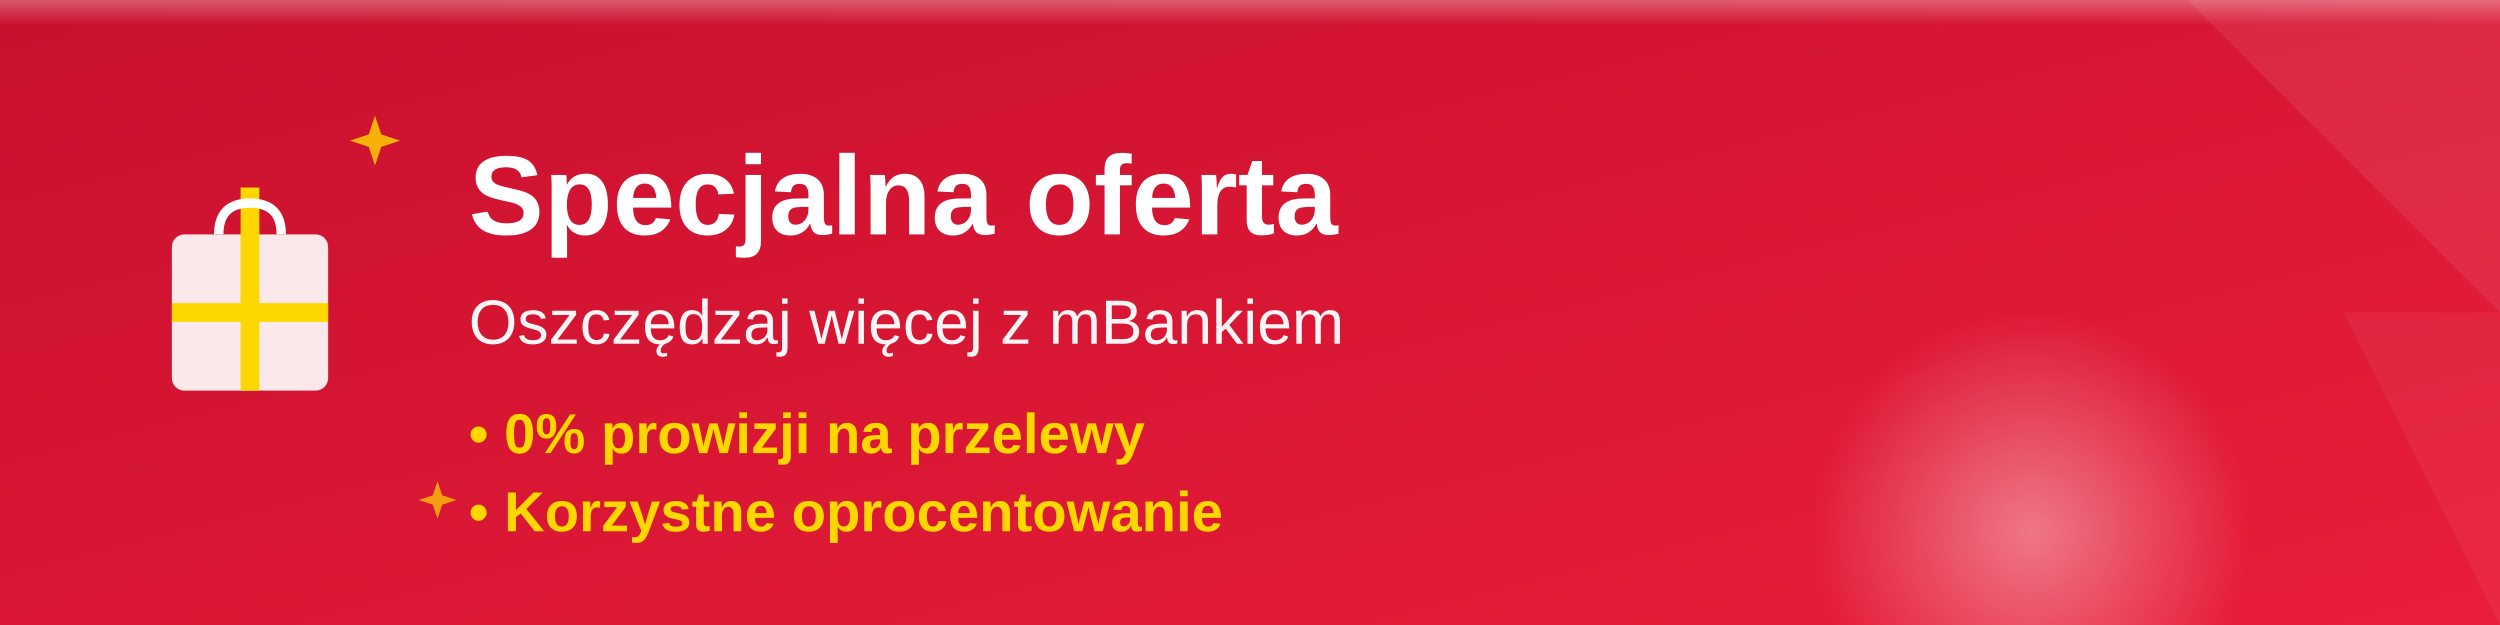
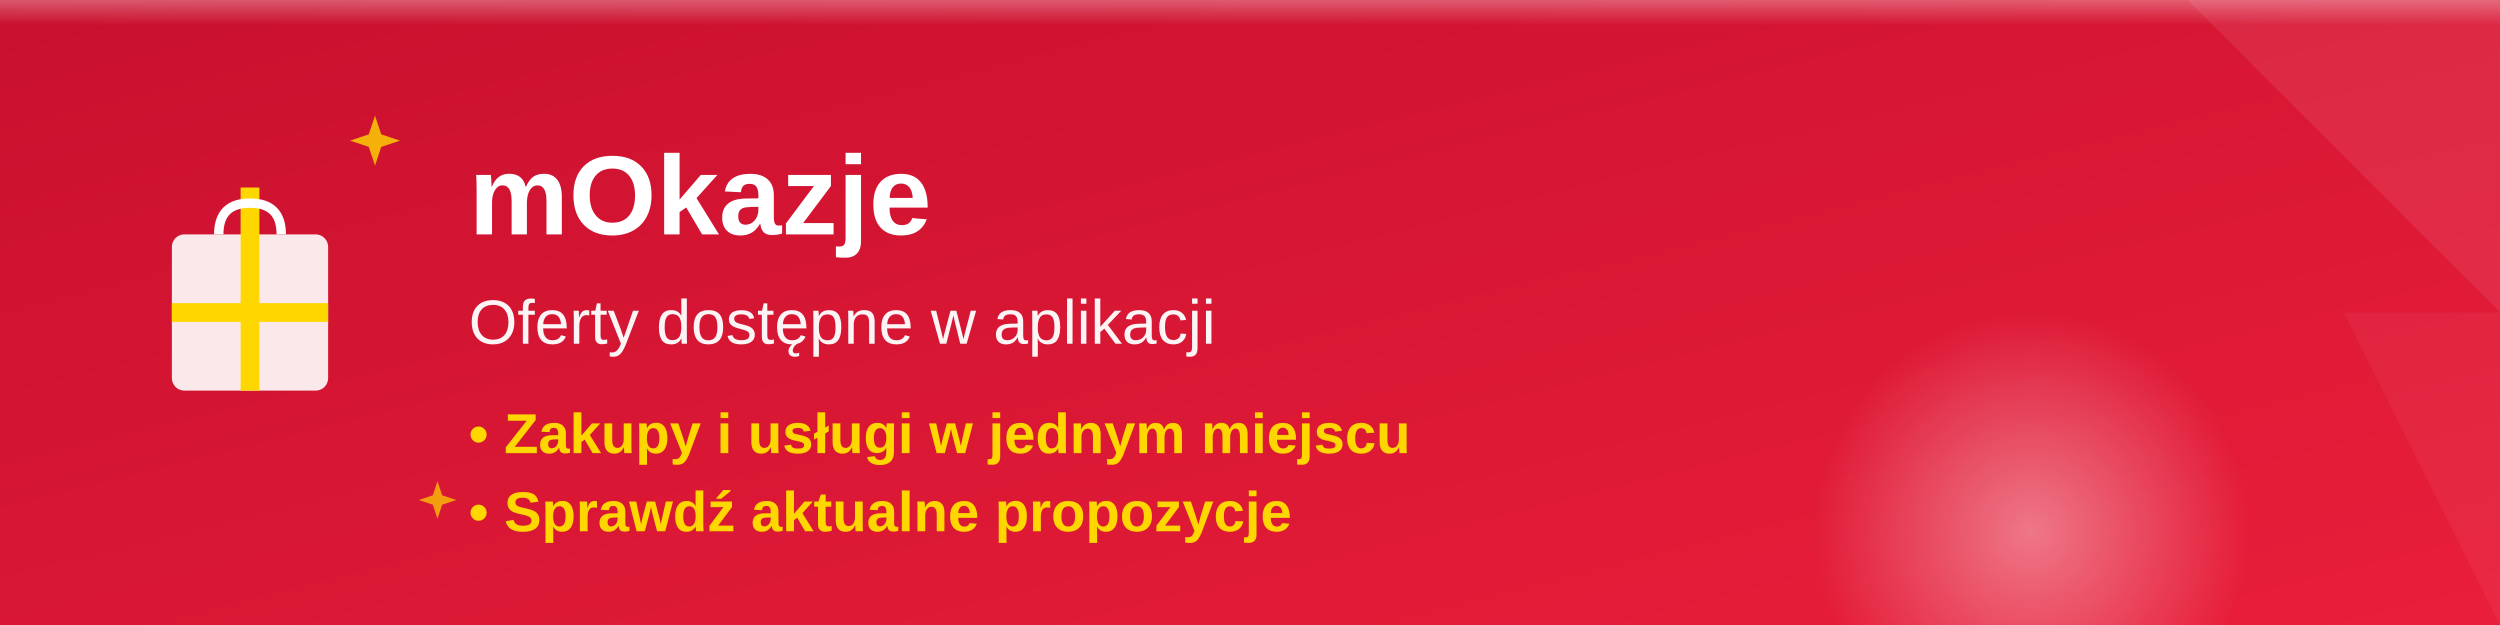
<svg xmlns="http://www.w3.org/2000/svg" viewBox="0 0 800 200">
  <defs>
    <linearGradient id="bg2" x1="0%" y1="0%" x2="100%" y2="100%">
      <stop offset="0%" style="stop-color:#C8102E;stop-opacity:1" />
      <stop offset="100%" style="stop-color:#E91E3A;stop-opacity:1" />
    </linearGradient>
    <linearGradient id="shine" x1="0%" y1="0%" x2="0%" y2="100%">
      <stop offset="0%" style="stop-color:white;stop-opacity:0.3" />
      <stop offset="100%" style="stop-color:white;stop-opacity:0" />
    </linearGradient>
    <radialGradient id="glow" cx="50%" cy="50%">
      <stop offset="0%" style="stop-color:white;stop-opacity:0.4" />
      <stop offset="100%" style="stop-color:white;stop-opacity:0" />
    </radialGradient>
  </defs>
  <rect width="800" height="200" fill="url(#bg2)" />
  <polygon points="700,0 800,0 800,100" fill="rgba(255,255,255,0.08)" />
  <polygon points="750,100 800,100 800,200" fill="rgba(255,255,255,0.05)" />
  <circle cx="650" cy="170" r="70" fill="url(#glow)" />
  <rect x="0" y="0" width="800" height="8" fill="url(#shine)" />
  <g transform="translate(50, 60)">
    <rect x="5" y="15" width="50" height="50" fill="white" opacity="0.9" rx="4" />
    <rect x="27" y="0" width="6" height="65" fill="#FFD700" />
    <rect x="5" y="37" width="50" height="6" fill="#FFD700" />
    <path d="M 20 15 Q 20 5 30 5 Q 40 5 40 15" fill="none" stroke="white" stroke-width="3" />
  </g>
  <g transform="translate(120, 45)" fill="#FFD700" opacity="0.8">
    <path d="M 0,-8 L 2,-2 L 8,0 L 2,2 L 0,8 L -2,2 L -8,0 L -2,-2 Z" />
  </g>
  <g transform="translate(140, 160)" fill="#FFD700" opacity="0.7">
    <path d="M 0,-6 L 1.5,-1.5 L 6,0 L 1.5,1.5 L 0,6 L -1.5,1.5 L -6,0 L -1.5,-1.5 Z" />
  </g>
  <text x="150" y="75" font-family="Arial, sans-serif" font-size="36" font-weight="bold" fill="white">
-     Specjalna oferta
+     mOkazje
  </text>
  <text x="150" y="110" font-family="Arial, sans-serif" font-size="20" fill="white" opacity="0.95">
-     Oszczędzaj więcej z mBankiem
+     Oferty dostępne w aplikacji
  </text>
  <text x="150" y="145" font-family="Arial, sans-serif" font-size="18" fill="#FFD700" font-weight="600">
-     • 0% prowizji na przelewy
+     • Zakupy i usługi w jednym miejscu
  </text>
  <text x="150" y="170" font-family="Arial, sans-serif" font-size="18" fill="#FFD700" font-weight="600">
-     • Korzystne oprocentowanie
+     • Sprawdź aktualne propozycje
  </text>
</svg>
